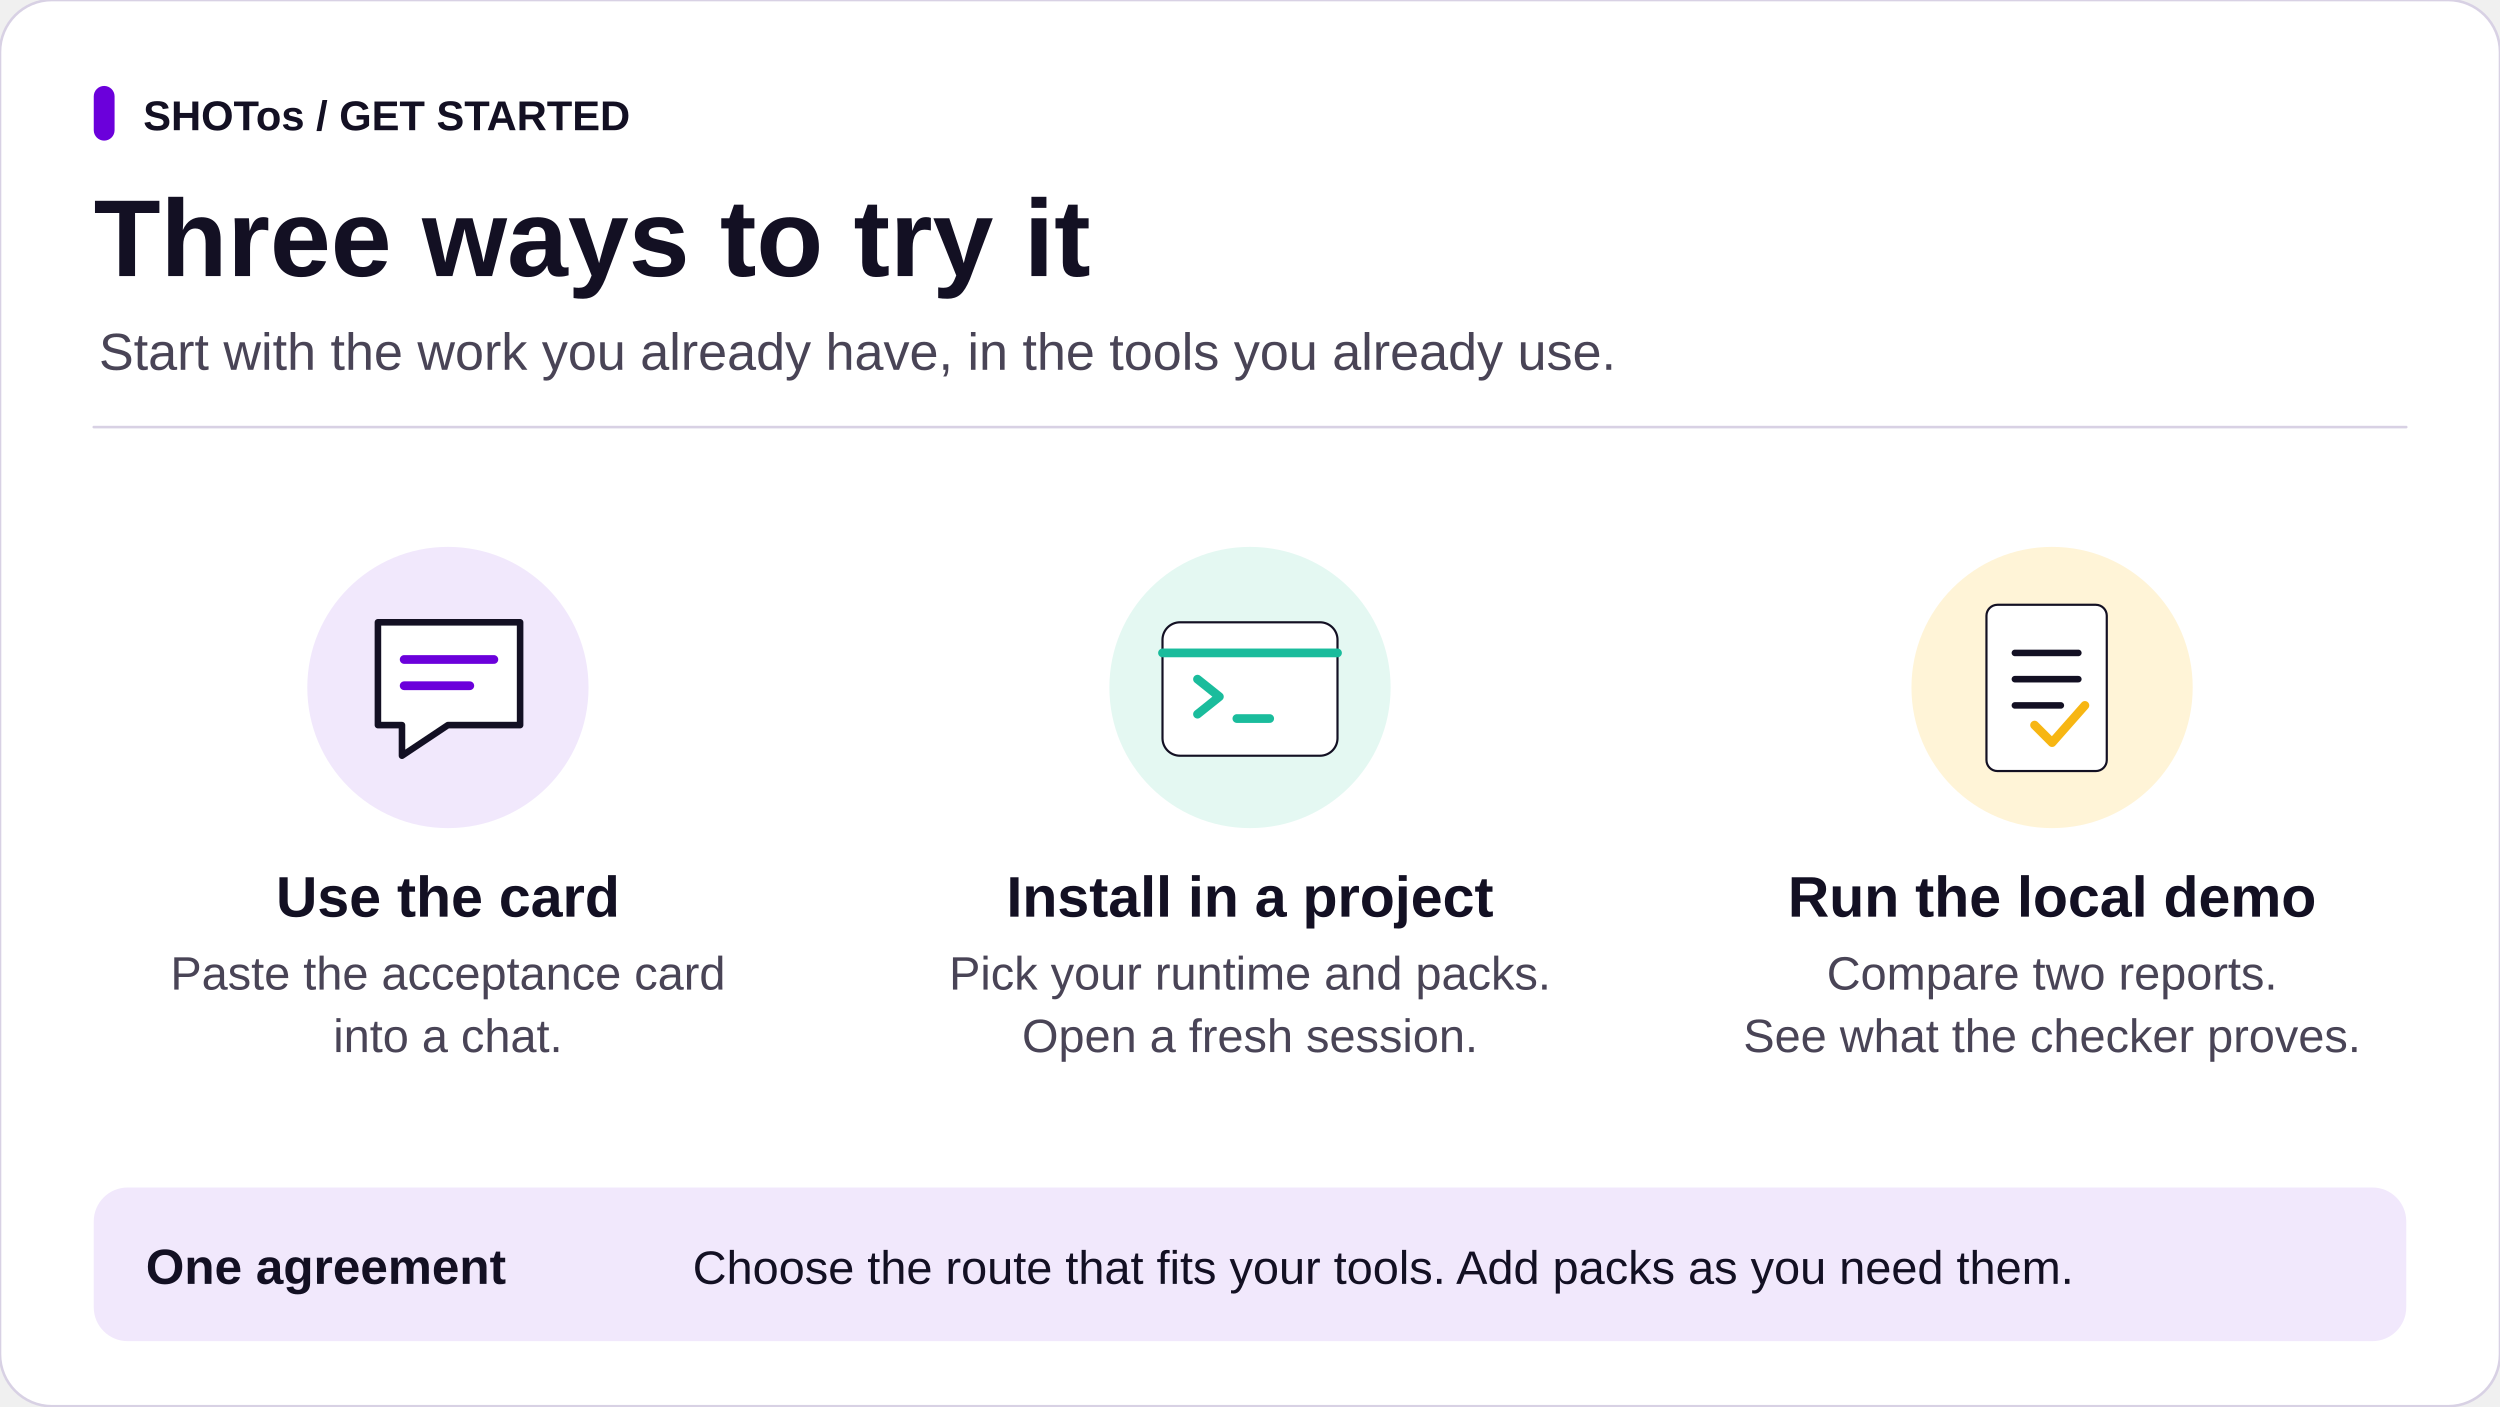
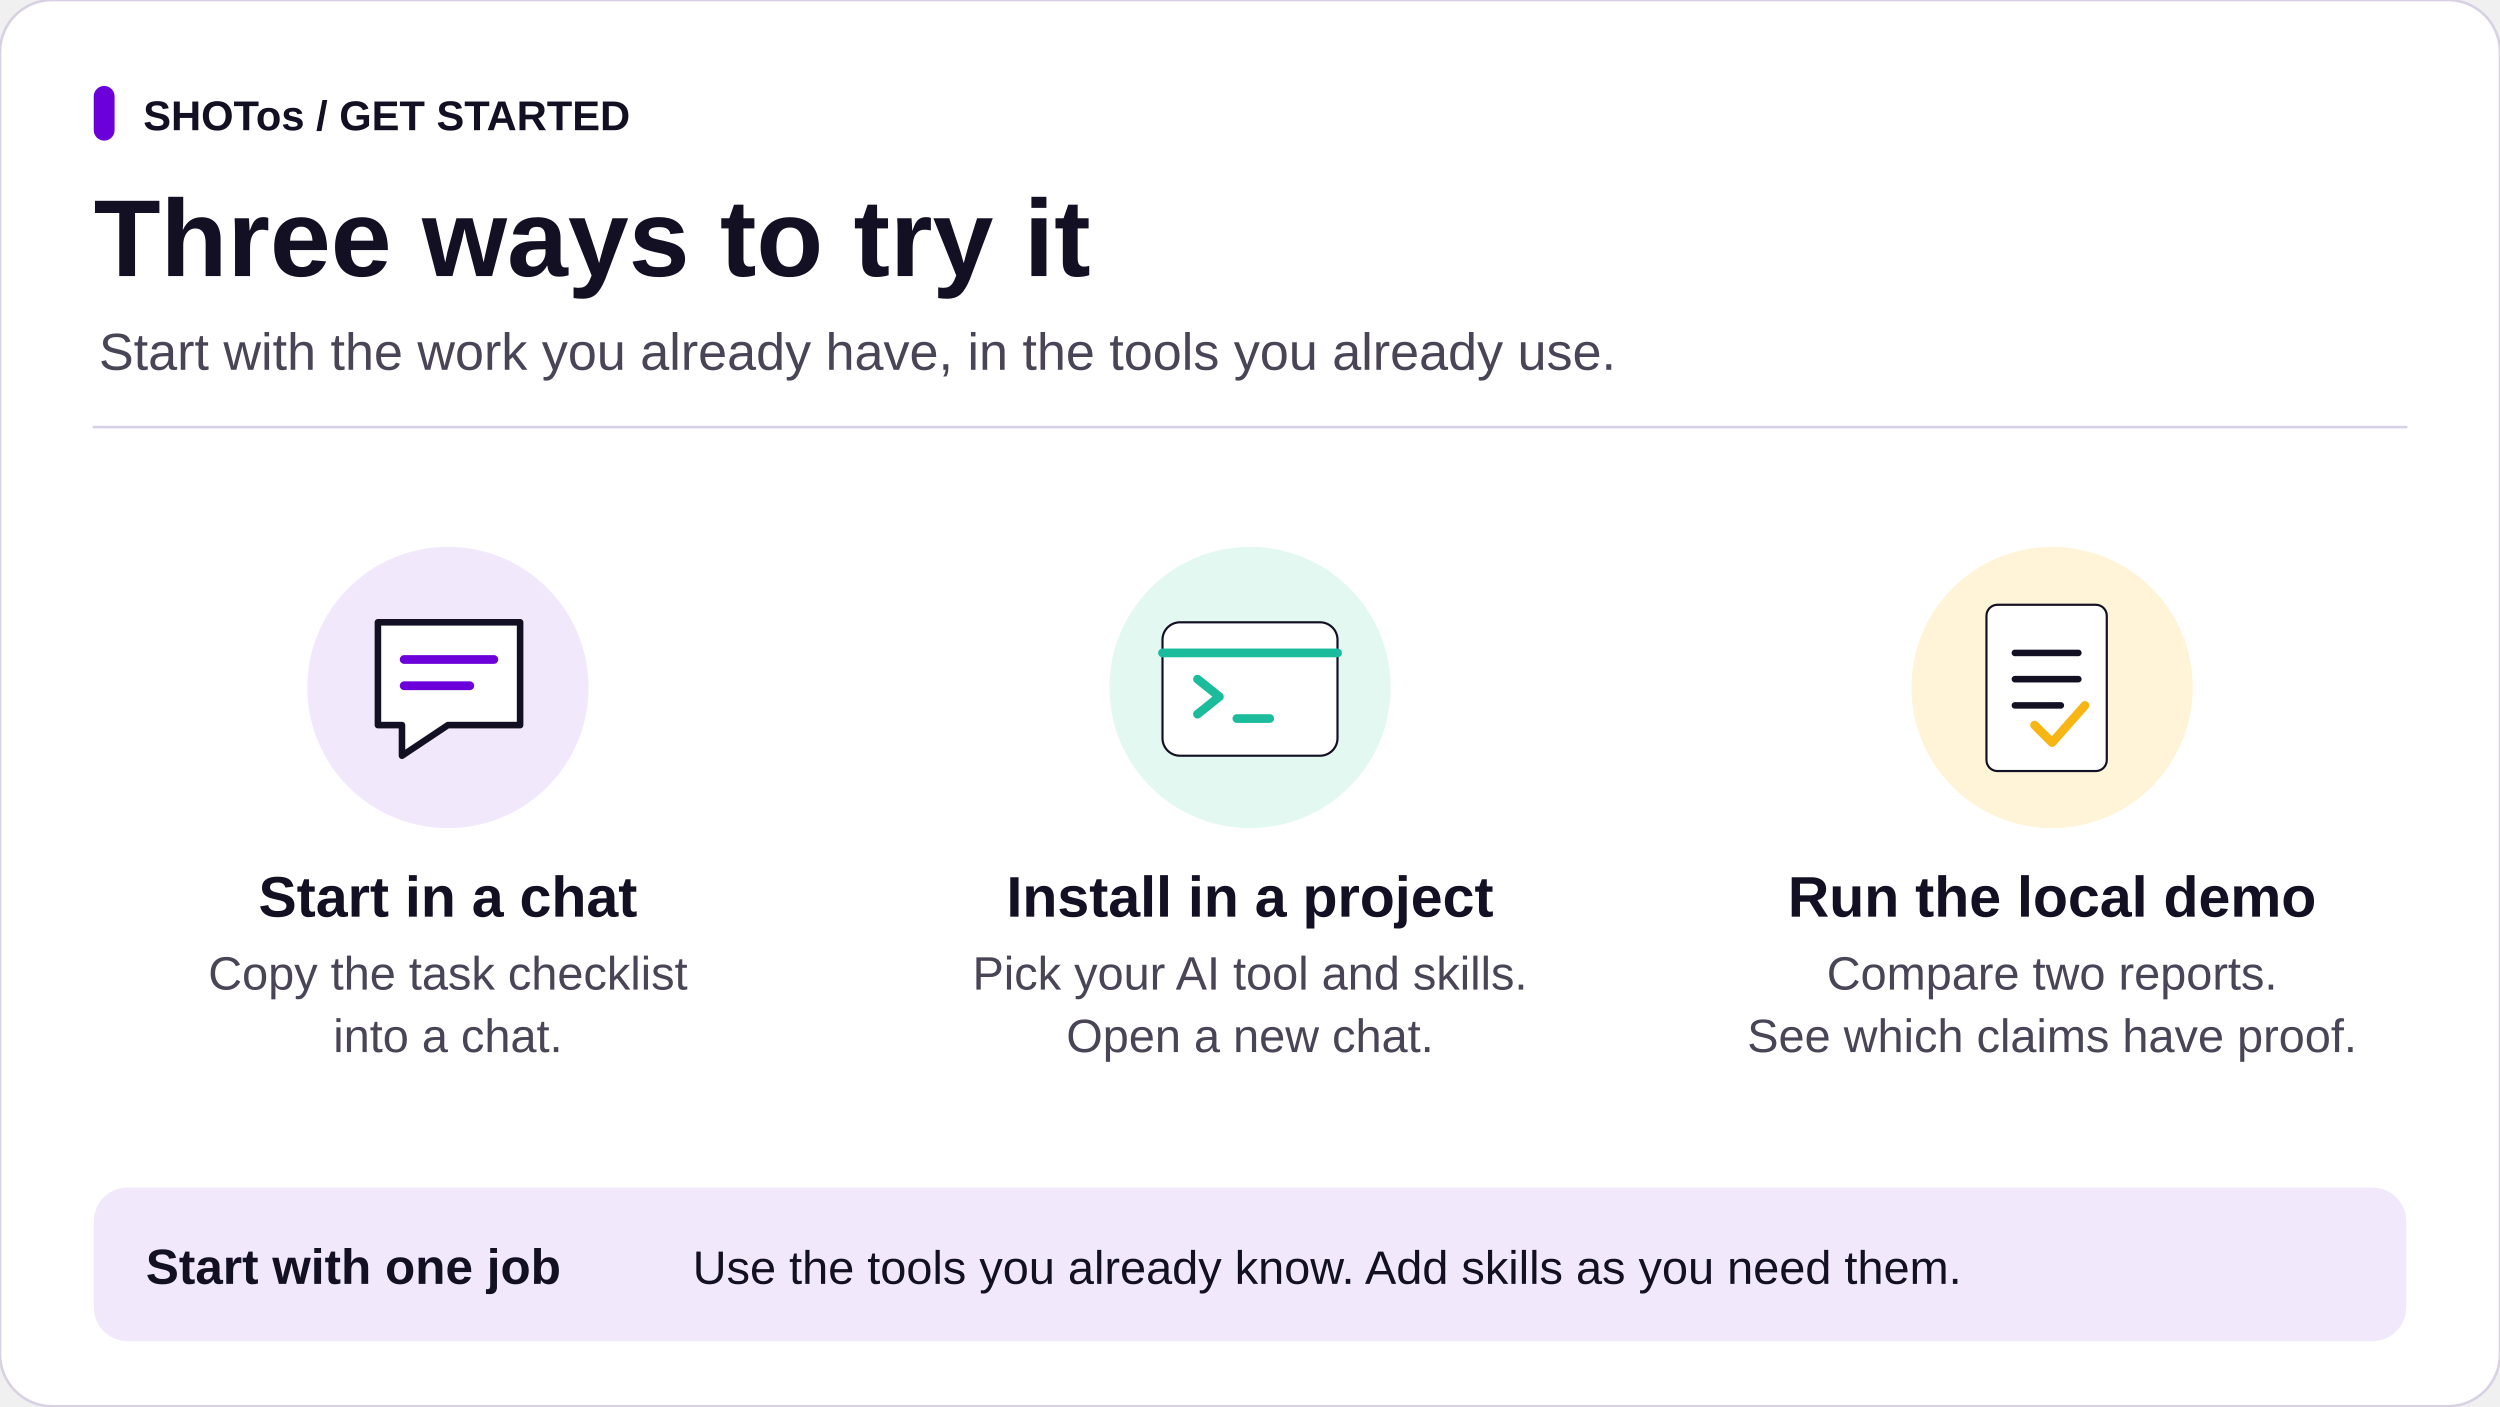
<svg xmlns="http://www.w3.org/2000/svg" viewBox="0 0 960 540" role="img" aria-labelledby="title desc">
  <defs>
    <marker id="arrow" viewBox="0 0 10 10" refX="8" refY="5" markerWidth="6" markerHeight="6" orient="auto-start-reverse">
      <path d="M0 0l10 5-10 5z" fill="#131023" />
    </marker>
    <marker id="violet" viewBox="0 0 10 10" refX="8" refY="5" markerWidth="6" markerHeight="6" orient="auto-start-reverse">
      <path d="M0 0l10 5-10 5z" fill="#6B00DB" />
    </marker>
  </defs>
  <rect x="0" y="0" width="960" height="540" fill="white" stroke="#d8d1e4" rx="20" />
  <rect x="36" y="33" width="8" height="21" fill="#6B00DB" stroke="none" rx="4" />
  <text x="55" y="50" font-family="Poppins,Arial,sans-serif" font-size="16" fill="#131023" text-anchor="start" font-weight="700">SHOTos / GET STARTED</text>
  <text x="36" y="106" font-family="Poppins,Arial,sans-serif" font-size="42" fill="#131023" text-anchor="start" font-weight="700">Three ways to try it</text>
  <text x="38" y="142" font-family="Montserrat,Arial,sans-serif" font-size="20" fill="#494456" text-anchor="start" font-weight="400">Start with the work you already have, in the tools you already use.</text>
  <path d="M36 164H924" fill="none" stroke="#d8d1e4" stroke-width="1" stroke-linecap="round" stroke-linejoin="round" />
  <circle cx="172" cy="264" r="54" fill="#f1e8fc" stroke="none" />
  <g transform="translate(130 223) scale(0.84)">
    <path d="M18 19h65v47H50L29 80V66H18z" fill="white" stroke="#131023" stroke-width="3" stroke-linecap="round" stroke-linejoin="round" />
    <path d="M30 36h41M30 48h30" fill="none" stroke="#6B00DB" stroke-width="4" stroke-linecap="round" stroke-linejoin="round" />
  </g>
-   <text x="172" y="352" font-family="Poppins,Arial,sans-serif" font-size="22" fill="#131023" text-anchor="middle" font-weight="700">Use the card</text>
-   <text x="172" y="380" font-family="Montserrat,Arial,sans-serif" font-size="18" fill="#494456" text-anchor="middle" font-weight="400">Paste the acceptance card</text>
+   <text x="172" y="352" font-family="Poppins,Arial,sans-serif" font-size="22" fill="#131023" text-anchor="middle" font-weight="700">Start in a chat</text>
+   <text x="172" y="380" font-family="Montserrat,Arial,sans-serif" font-size="18" fill="#494456" text-anchor="middle" font-weight="400">Copy the task checklist</text>
  <text x="172" y="404" font-family="Montserrat,Arial,sans-serif" font-size="18" fill="#494456" text-anchor="middle" font-weight="400">into a chat.</text>
  <circle cx="480" cy="264" r="54" fill="#e4f8f2" stroke="none" />
  <g transform="translate(438 223) scale(0.84)">
    <rect x="10" y="19" width="80" height="61" fill="white" stroke="#131023" rx="8" />
    <path d="M10 33h80m-64 12 10 8-10 8m18 2h15" fill="none" stroke="#1ABC9C" stroke-width="4" stroke-linecap="round" stroke-linejoin="round" />
  </g>
  <text x="480" y="352" font-family="Poppins,Arial,sans-serif" font-size="22" fill="#131023" text-anchor="middle" font-weight="700">Install in a project</text>
-   <text x="480" y="380" font-family="Montserrat,Arial,sans-serif" font-size="18" fill="#494456" text-anchor="middle" font-weight="400">Pick your runtime and packs.</text>
-   <text x="480" y="404" font-family="Montserrat,Arial,sans-serif" font-size="18" fill="#494456" text-anchor="middle" font-weight="400">Open a fresh session.</text>
+   <text x="480" y="380" font-family="Montserrat,Arial,sans-serif" font-size="18" fill="#494456" text-anchor="middle" font-weight="400">Pick your AI tool and skills.</text>
+   <text x="480" y="404" font-family="Montserrat,Arial,sans-serif" font-size="18" fill="#494456" text-anchor="middle" font-weight="400">Open a new chat.</text>
  <circle cx="788" cy="264" r="54" fill="#fff4d7" stroke="none" />
  <g transform="translate(746 223) scale(0.84)">
    <rect x="20" y="11" width="55" height="76" fill="white" stroke="#131023" rx="5" />
    <path d="M33 33H62M33 45H62M33 57H54" fill="none" stroke="#131023" stroke-width="3" stroke-linecap="round" stroke-linejoin="round" />
    <path d="M42 66l8 8 15-17" fill="none" stroke="#F7B613" stroke-width="4" stroke-linecap="round" stroke-linejoin="round" />
  </g>
  <text x="788" y="352" font-family="Poppins,Arial,sans-serif" font-size="22" fill="#131023" text-anchor="middle" font-weight="700">Run the local demo</text>
  <text x="788" y="380" font-family="Montserrat,Arial,sans-serif" font-size="18" fill="#494456" text-anchor="middle" font-weight="400">Compare two reports.</text>
-   <text x="788" y="404" font-family="Montserrat,Arial,sans-serif" font-size="18" fill="#494456" text-anchor="middle" font-weight="400">See what the checker proves.</text>
+   <text x="788" y="404" font-family="Montserrat,Arial,sans-serif" font-size="18" fill="#494456" text-anchor="middle" font-weight="400">See which claims have proof.</text>
  <rect x="36" y="456" width="888" height="59" fill="#f1e8fc" stroke="none" rx="13" />
-   <text x="56" y="493" font-family="Poppins,Arial,sans-serif" font-size="19" fill="#131023" text-anchor="start" font-weight="700">One agreement</text>
-   <text x="266" y="493" font-family="Montserrat,Arial,sans-serif" font-size="18" fill="#131023" text-anchor="start" font-weight="400">Choose the route that fits your tools. Add packs as you need them.</text>
+   <text x="56" y="493" font-family="Poppins,Arial,sans-serif" font-size="19" fill="#131023" text-anchor="start" font-weight="700">Start with one job</text>
+   <text x="266" y="493" font-family="Montserrat,Arial,sans-serif" font-size="18" fill="#131023" text-anchor="start" font-weight="400">Use the tools you already know. Add skills as you need them.</text>
</svg>
